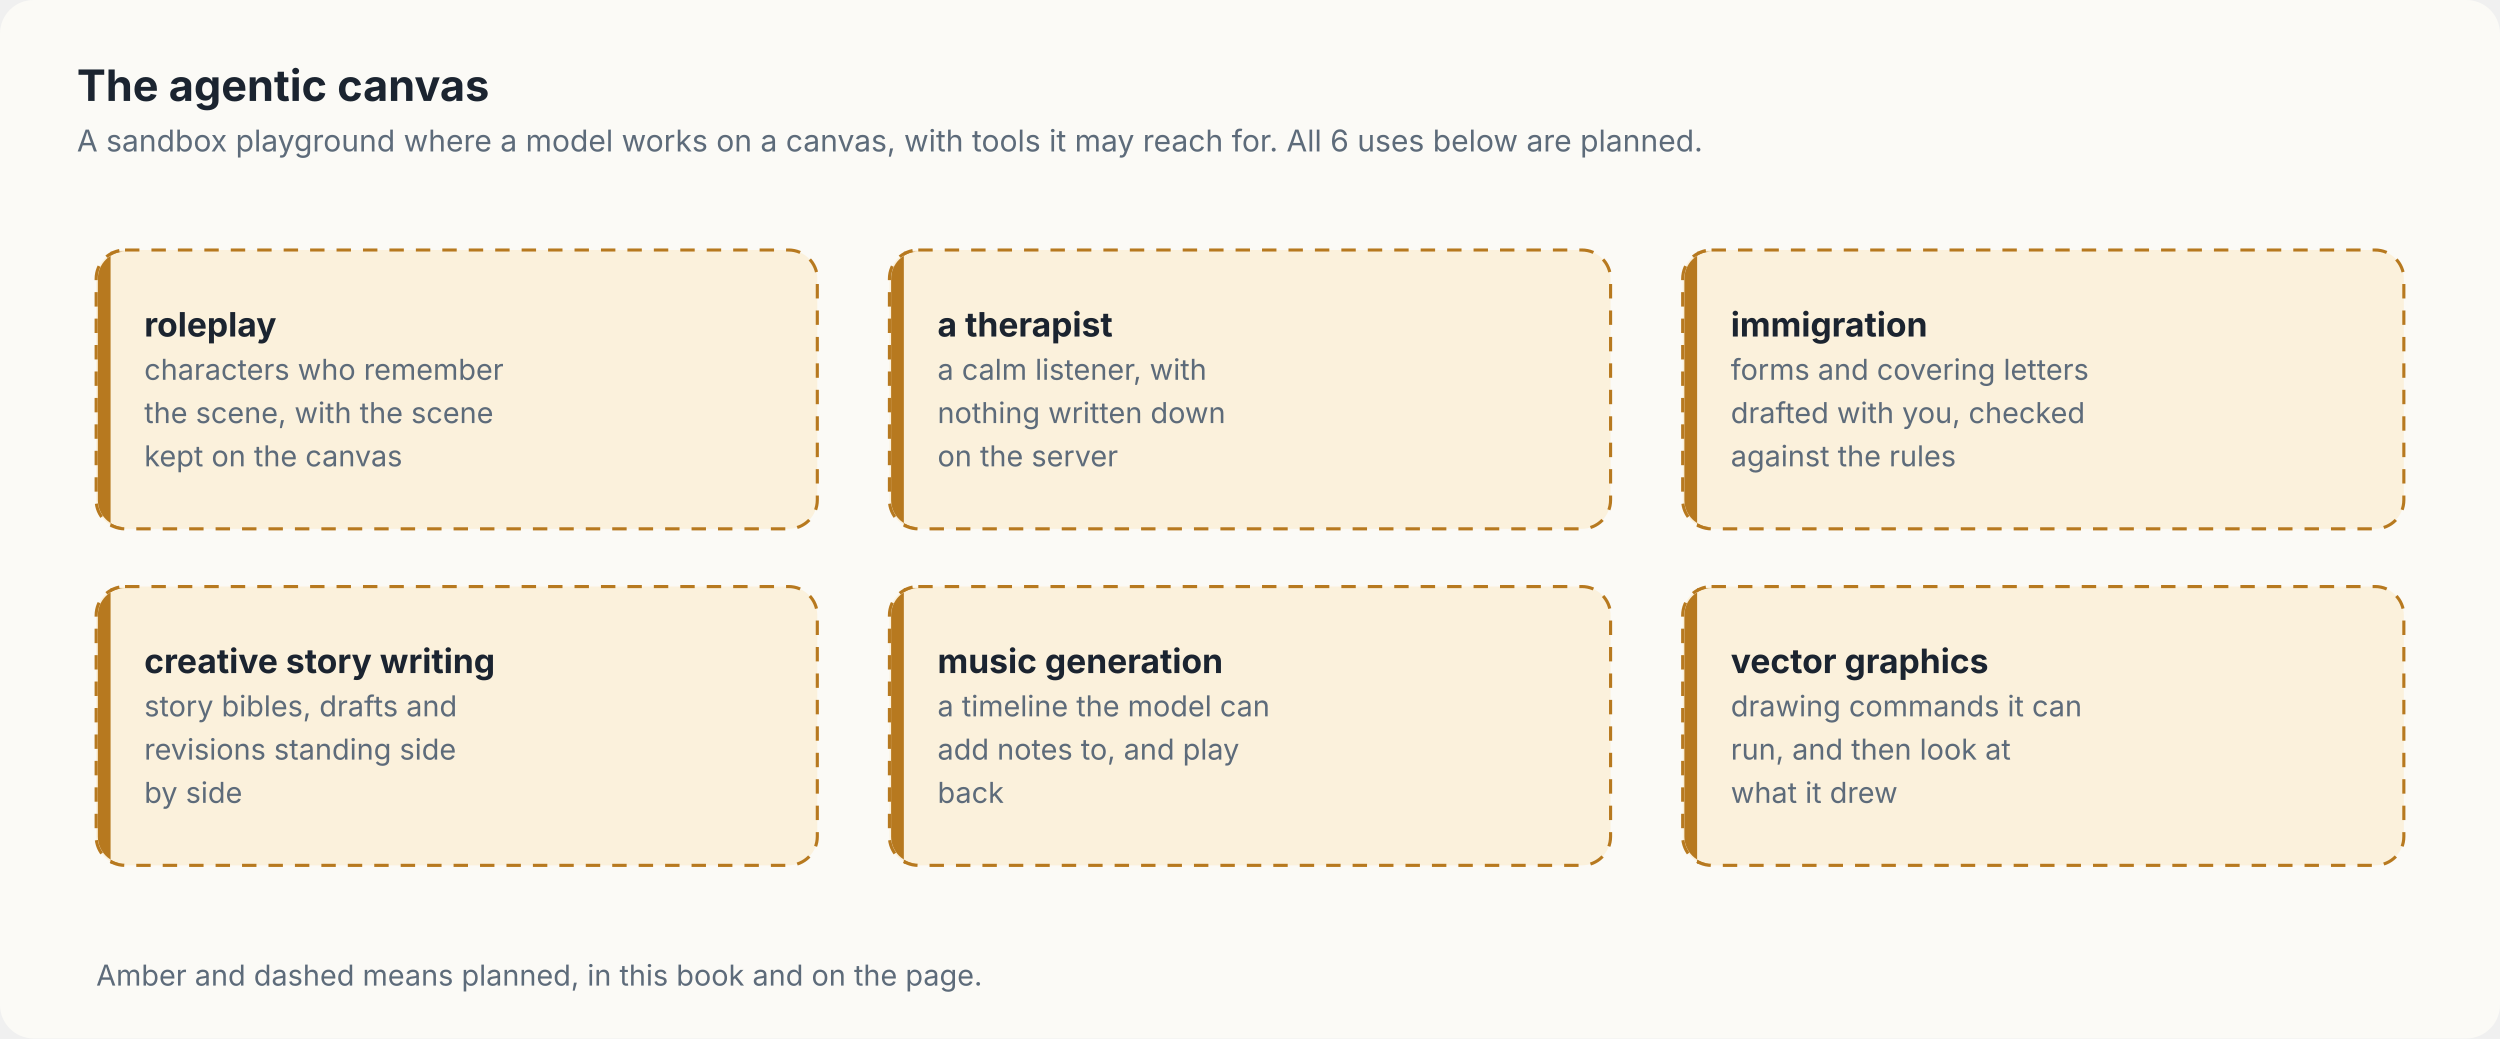
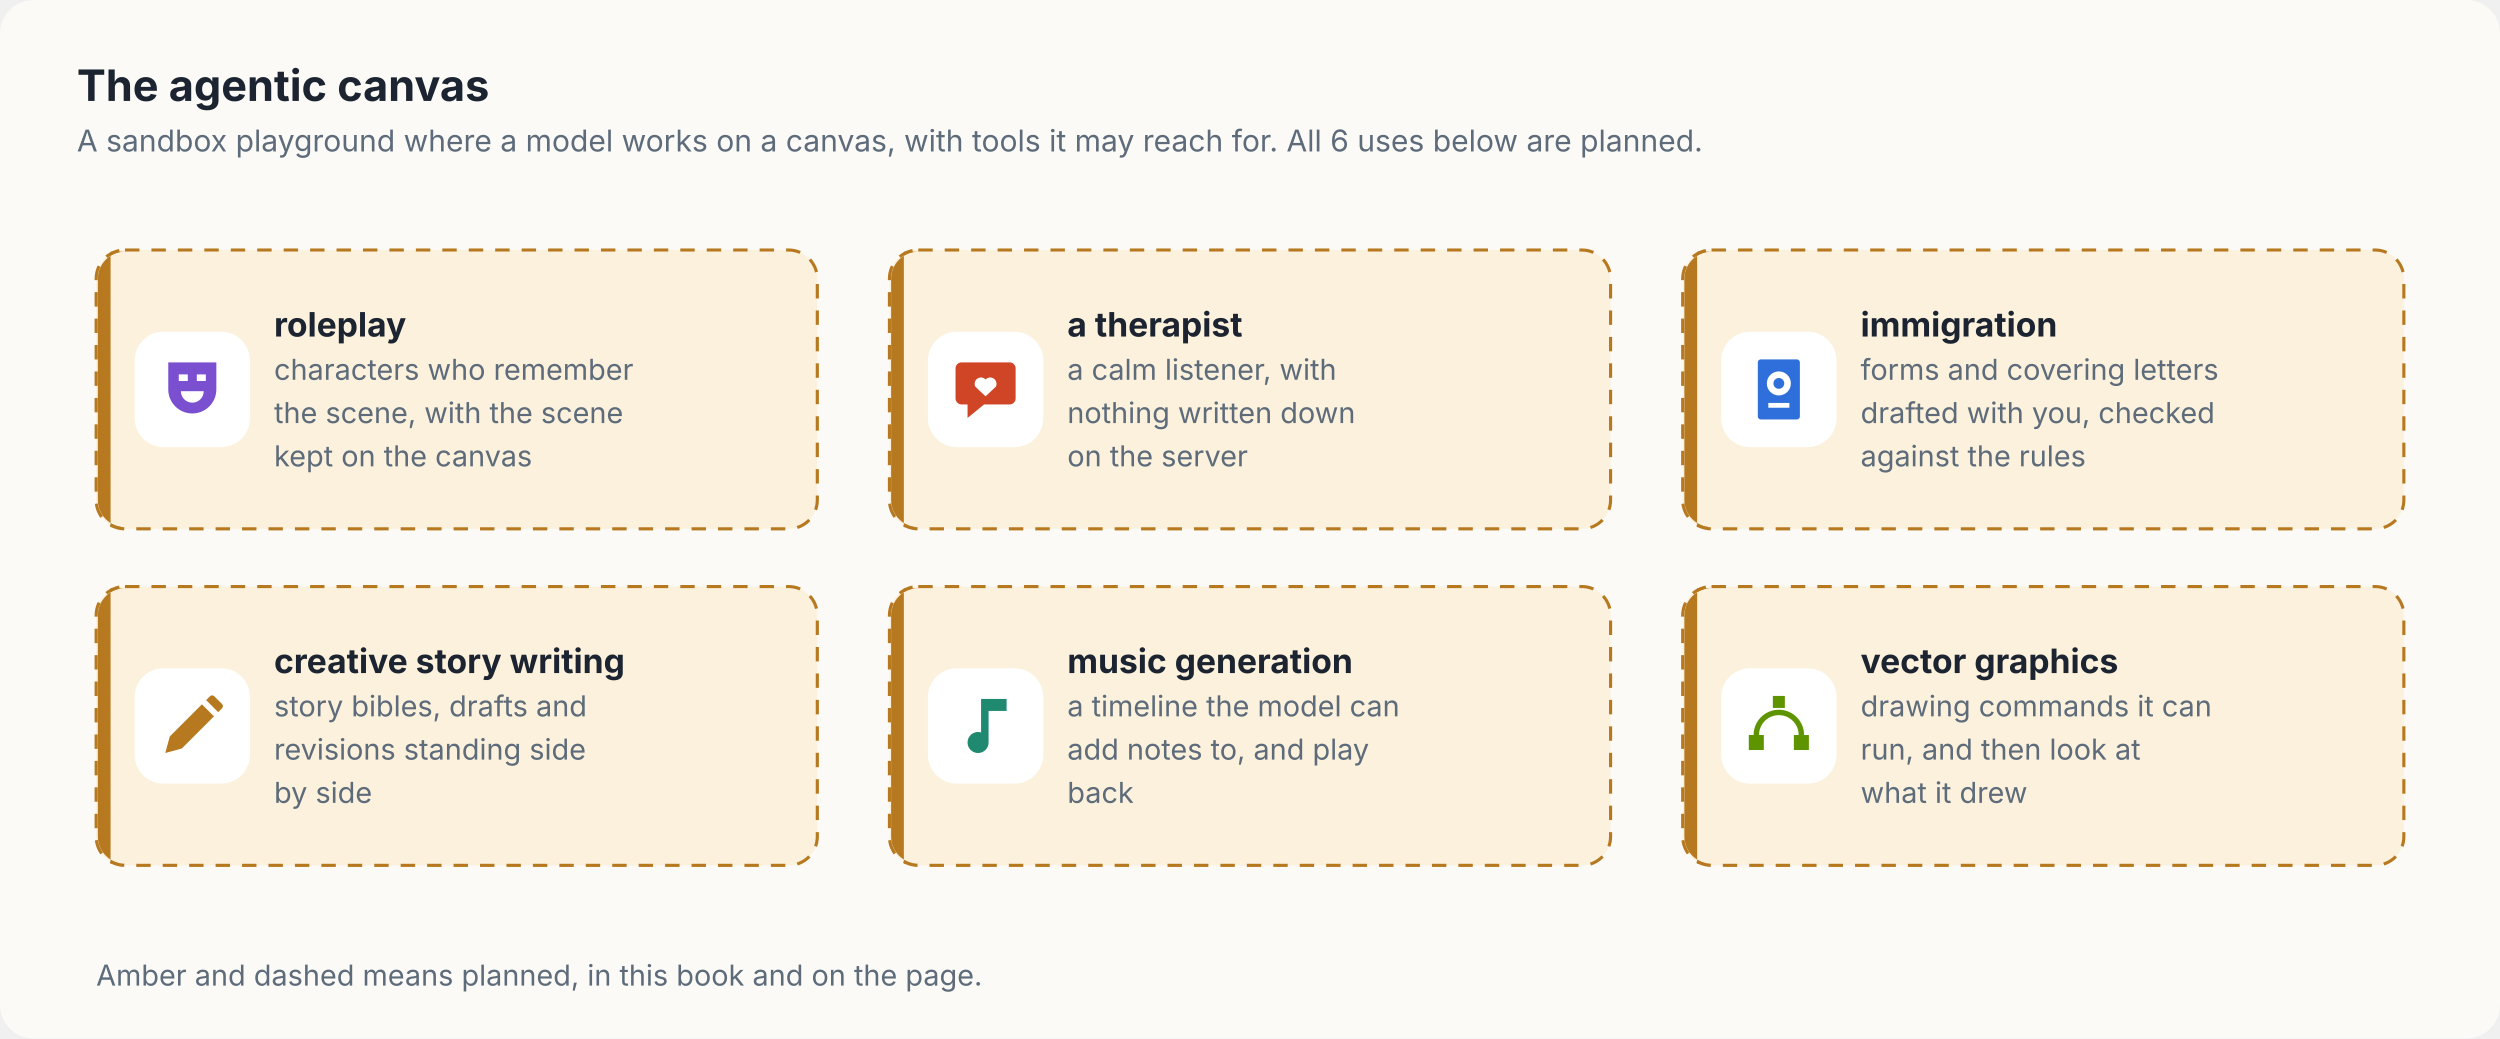
<svg xmlns="http://www.w3.org/2000/svg" viewBox="0 0 1040 432" width="1040" height="432" role="img" aria-label="6 planned uses of the agentic canvas: roleplay with characters who remember the scene; a therapist with a calm listener and nothing written down on the server; immigration with forms and covering letters checked against the rules; creative story writing with story bibles, drafts and revisions side by side; music generation with a timeline the model can add notes to and play back; and vector graphics with drawing commands it can run and then look at.">
  <style>
    text { font-family: Inter, "Segoe UI", "Helvetica Neue", Helvetica, Arial, sans-serif; fill: #1B2430; }
    .title { font-size: 18px; font-weight: 650; }
    .lede { font-size: 12.5px; fill: #5D6B7A; }
    .name { font-size: 14px; font-weight: 650; }
    .sub { font-size: 12px; fill: #5D6B7A; }
    .note { font-size: 12px; fill: #5D6B7A; }
    .tab { font-size: 11.5px; font-weight: 650; letter-spacing: 0.04em; fill: #5D6B7A; }
    .mono { font-family: "JetBrains Mono", "SF Mono", Menlo, Consolas, monospace; font-size: 12px; }
    .dim { fill: #8794A3; }
    .strong { font-weight: 700; }
    .trap { fill: #CF4526; font-weight: 700; }
    .pill { font-size: 11px; font-weight: 600; }
    .wire { fill: none; stroke: #3F5873; stroke-width: 1.8; stroke-linecap: round; stroke-linejoin: round; }
    .wire.danger { stroke: #CF4526; stroke-dasharray: 6 5; }
    .wire.idle { stroke: #7F8EA0; stroke-dasharray: 2 5; }
  </style>
  <defs>
    <filter id="lift" x="-10%" y="-10%" width="120%" height="135%">
      <feDropShadow dx="0" dy="2" stdDeviation="3" flood-color="#1B2430" flood-opacity="0.13" />
    </filter>
    <marker id="head" viewBox="0 0 10 10" refX="8.5" refY="5" markerUnits="userSpaceOnUse" markerWidth="11" markerHeight="11" orient="auto">
      <path d="M0.5,1 L9,5 L0.5,9 Z" fill="#3F5873" />
    </marker>
    <marker id="head-danger" viewBox="0 0 10 10" refX="8.5" refY="5" markerUnits="userSpaceOnUse" markerWidth="11" markerHeight="11" orient="auto">
      <path d="M0.5,1 L9,5 L0.5,9 Z" fill="#CF4526" />
    </marker>
    <marker id="head-idle" viewBox="0 0 10 10" refX="8.5" refY="5" markerUnits="userSpaceOnUse" markerWidth="11" markerHeight="11" orient="auto">
      <path d="M0.5,1 L9,5 L0.5,9 Z" fill="#7F8EA0" />
    </marker>
  </defs>
  <rect width="1040" height="432" rx="14" fill="#FBFAF6" />
  <text x="32.0" y="42.0" class="title" text-anchor="start" xml:space="preserve">The agentic canvas</text>
  <text x="32.0" y="63.0" class="lede" text-anchor="start" xml:space="preserve">A sandbox playground where a model works on a canvas, with tools it may reach for. All 6 uses below are planned.</text>
  <rect x="40" y="104" width="300" height="116" rx="12" fill="#FBF1DC" stroke="#B7791F" stroke-dasharray="6 5" stroke-width="1.3" />
  <path d="M52,104.7 H46 V219.3 H52 A11.3,11.3 0 0 1 40.7,208 V116 A11.3,11.3 0 0 1 52,104.7 Z" fill="#B7791F" />
-   <text x="60.0" y="140.0" class="name" text-anchor="start" xml:space="preserve">roleplay</text>
-   <text x="60.0" y="158.0" class="sub" text-anchor="start" xml:space="preserve">characters who remember</text>
-   <text x="60.0" y="176.0" class="sub" text-anchor="start" xml:space="preserve">the scene, with the scene</text>
-   <text x="60.0" y="194.0" class="sub" text-anchor="start" xml:space="preserve">kept on the canvas</text>
+   <rect x="56" y="138.0" width="48" height="48" rx="12" fill="#FFFFFF" />
+   <g transform="translate(65.0,147.0) scale(1.25)">
+     <path d="M4 3h16v9a8 8 0 0 1-16 0zM7.5 7h3v2.2h-3zM13.5 7h3v2.2h-3zM8.2 12.6h7.6a3.8 3.8 0 0 1-7.6 0z" fill="#7A4FD0" fill-rule="evenodd" />
+   </g>
+   <text x="114.0" y="140.0" class="name" text-anchor="start" xml:space="preserve">roleplay</text>
+   <text x="114.0" y="158.0" class="sub" text-anchor="start" xml:space="preserve">characters who remember</text>
+   <text x="114.0" y="176.0" class="sub" text-anchor="start" xml:space="preserve">the scene, with the scene</text>
+   <text x="114.0" y="194.0" class="sub" text-anchor="start" xml:space="preserve">kept on the canvas</text>
  <rect x="370" y="104" width="300" height="116" rx="12" fill="#FBF1DC" stroke="#B7791F" stroke-dasharray="6 5" stroke-width="1.3" />
  <path d="M382,104.7 H376 V219.3 H382 A11.3,11.3 0 0 1 370.7,208 V116 A11.3,11.3 0 0 1 382,104.7 Z" fill="#B7791F" />
-   <text x="390.0" y="140.0" class="name" text-anchor="start" xml:space="preserve">a therapist</text>
-   <text x="390.0" y="158.0" class="sub" text-anchor="start" xml:space="preserve">a calm listener, with</text>
-   <text x="390.0" y="176.0" class="sub" text-anchor="start" xml:space="preserve">nothing written down</text>
-   <text x="390.0" y="194.0" class="sub" text-anchor="start" xml:space="preserve">on the server</text>
+   <rect x="386" y="138.0" width="48" height="48" rx="12" fill="#FFFFFF" />
+   <g transform="translate(395.0,147.0) scale(1.25)">
+     <path d="M4 3h16a2 2 0 0 1 2 2v10a2 2 0 0 1-2 2h-8.5L6 21.5V17H4a2 2 0 0 1-2-2V5a2 2 0 0 1 2-2zM12 14.3l-3.4-3.2a2.1 2.1 0 0 1 3.4-2.4 2.1 2.1 0 0 1 3.4 2.4z" fill="#CF4526" fill-rule="evenodd" />
+   </g>
+   <text x="444.0" y="140.0" class="name" text-anchor="start" xml:space="preserve">a therapist</text>
+   <text x="444.0" y="158.0" class="sub" text-anchor="start" xml:space="preserve">a calm listener, with</text>
+   <text x="444.0" y="176.0" class="sub" text-anchor="start" xml:space="preserve">nothing written down</text>
+   <text x="444.0" y="194.0" class="sub" text-anchor="start" xml:space="preserve">on the server</text>
  <rect x="700" y="104" width="300" height="116" rx="12" fill="#FBF1DC" stroke="#B7791F" stroke-dasharray="6 5" stroke-width="1.3" />
  <path d="M712,104.7 H706 V219.3 H712 A11.3,11.3 0 0 1 700.7,208 V116 A11.3,11.3 0 0 1 712,104.7 Z" fill="#B7791F" />
-   <text x="720.0" y="140.0" class="name" text-anchor="start" xml:space="preserve">immigration</text>
-   <text x="720.0" y="158.0" class="sub" text-anchor="start" xml:space="preserve">forms and covering letters</text>
-   <text x="720.0" y="176.0" class="sub" text-anchor="start" xml:space="preserve">drafted with you, checked</text>
-   <text x="720.0" y="194.0" class="sub" text-anchor="start" xml:space="preserve">against the rules</text>
+   <rect x="716" y="138.0" width="48" height="48" rx="12" fill="#FFFFFF" />
+   <g transform="translate(725.0,147.0) scale(1.25)">
+     <path d="M6 2h12a1 1 0 0 1 1 1v18a1 1 0 0 1-1 1H6a1 1 0 0 1-1-1V3a1 1 0 0 1 1-1zM12 6a4 4 0 1 0 0 8 4 4 0 0 0 0-8zM12 8.2a1.8 1.8 0 1 1 0 3.6 1.8 1.8 0 0 1 0-3.6zM8.5 16.5h7v1.6h-7z" fill="#2F6FDB" fill-rule="evenodd" />
+   </g>
+   <text x="774.0" y="140.0" class="name" text-anchor="start" xml:space="preserve">immigration</text>
+   <text x="774.0" y="158.0" class="sub" text-anchor="start" xml:space="preserve">forms and covering letters</text>
+   <text x="774.0" y="176.0" class="sub" text-anchor="start" xml:space="preserve">drafted with you, checked</text>
+   <text x="774.0" y="194.0" class="sub" text-anchor="start" xml:space="preserve">against the rules</text>
  <rect x="40" y="244" width="300" height="116" rx="12" fill="#FBF1DC" stroke="#B7791F" stroke-dasharray="6 5" stroke-width="1.3" />
  <path d="M52,244.7 H46 V359.3 H52 A11.3,11.3 0 0 1 40.7,348 V256 A11.3,11.3 0 0 1 52,244.7 Z" fill="#B7791F" />
-   <text x="60.0" y="280.0" class="name" text-anchor="start" xml:space="preserve">creative story writing</text>
-   <text x="60.0" y="298.0" class="sub" text-anchor="start" xml:space="preserve">story bibles, drafts and</text>
-   <text x="60.0" y="316.0" class="sub" text-anchor="start" xml:space="preserve">revisions standing side</text>
-   <text x="60.0" y="334.0" class="sub" text-anchor="start" xml:space="preserve">by side</text>
+   <rect x="56" y="278.0" width="48" height="48" rx="12" fill="#FFFFFF" />
+   <g transform="translate(65.0,287.0) scale(1.25)">
+     <path d="M3 21l1.5-5.5L15.2 4.8l4 4L8.5 19.5zM16.6 3.4l1.3-1.3a1 1 0 0 1 1.4 0l2.6 2.6a1 1 0 0 1 0 1.4l-1.3 1.3z" fill="#B7791F" fill-rule="evenodd" />
+   </g>
+   <text x="114.0" y="280.0" class="name" text-anchor="start" xml:space="preserve">creative story writing</text>
+   <text x="114.0" y="298.0" class="sub" text-anchor="start" xml:space="preserve">story bibles, drafts and</text>
+   <text x="114.0" y="316.0" class="sub" text-anchor="start" xml:space="preserve">revisions standing side</text>
+   <text x="114.0" y="334.0" class="sub" text-anchor="start" xml:space="preserve">by side</text>
  <rect x="370" y="244" width="300" height="116" rx="12" fill="#FBF1DC" stroke="#B7791F" stroke-dasharray="6 5" stroke-width="1.3" />
  <path d="M382,244.7 H376 V359.3 H382 A11.3,11.3 0 0 1 370.7,348 V256 A11.3,11.3 0 0 1 382,244.7 Z" fill="#B7791F" />
-   <text x="390.0" y="280.0" class="name" text-anchor="start" xml:space="preserve">music generation</text>
-   <text x="390.0" y="298.0" class="sub" text-anchor="start" xml:space="preserve">a timeline the model can</text>
-   <text x="390.0" y="316.0" class="sub" text-anchor="start" xml:space="preserve">add notes to, and play</text>
-   <text x="390.0" y="334.0" class="sub" text-anchor="start" xml:space="preserve">back</text>
+   <rect x="386" y="278.0" width="48" height="48" rx="12" fill="#FFFFFF" />
+   <g transform="translate(395.0,287.0) scale(1.25)">
+     <path d="M10.5 3H19v4h-6v10.5a3.5 3.5 0 1 1-2.5-3.35z" fill="#1F8A70" fill-rule="evenodd" />
+   </g>
+   <text x="444.0" y="280.0" class="name" text-anchor="start" xml:space="preserve">music generation</text>
+   <text x="444.0" y="298.0" class="sub" text-anchor="start" xml:space="preserve">a timeline the model can</text>
+   <text x="444.0" y="316.0" class="sub" text-anchor="start" xml:space="preserve">add notes to, and play</text>
+   <text x="444.0" y="334.0" class="sub" text-anchor="start" xml:space="preserve">back</text>
  <rect x="700" y="244" width="300" height="116" rx="12" fill="#FBF1DC" stroke="#B7791F" stroke-dasharray="6 5" stroke-width="1.3" />
  <path d="M712,244.7 H706 V359.3 H712 A11.3,11.3 0 0 1 700.7,348 V256 A11.3,11.3 0 0 1 712,244.7 Z" fill="#B7791F" />
-   <text x="720.0" y="280.0" class="name" text-anchor="start" xml:space="preserve">vector graphics</text>
-   <text x="720.0" y="298.0" class="sub" text-anchor="start" xml:space="preserve">drawing commands it can</text>
-   <text x="720.0" y="316.0" class="sub" text-anchor="start" xml:space="preserve">run, and then look at</text>
-   <text x="720.0" y="334.0" class="sub" text-anchor="start" xml:space="preserve">what it drew</text>
+   <rect x="716" y="278.0" width="48" height="48" rx="12" fill="#FFFFFF" />
+   <g transform="translate(725.0,287.0) scale(1.25)">
+     <path d="M10 2h4v4h-4zM2 15h5v5H2zM17 15h5v5h-5zM3.6 15a8.4 8.4 0 0 1 16.8 0h-1.8a6.6 6.6 0 0 0-13.2 0z" fill="#5E9400" fill-rule="evenodd" />
+   </g>
+   <text x="774.0" y="280.0" class="name" text-anchor="start" xml:space="preserve">vector graphics</text>
+   <text x="774.0" y="298.0" class="sub" text-anchor="start" xml:space="preserve">drawing commands it can</text>
+   <text x="774.0" y="316.0" class="sub" text-anchor="start" xml:space="preserve">run, and then look at</text>
+   <text x="774.0" y="334.0" class="sub" text-anchor="start" xml:space="preserve">what it drew</text>
  <text x="40.0" y="410.0" class="note" text-anchor="start" xml:space="preserve">Amber and dashed means planned, in this book and on the page.</text>
</svg>
